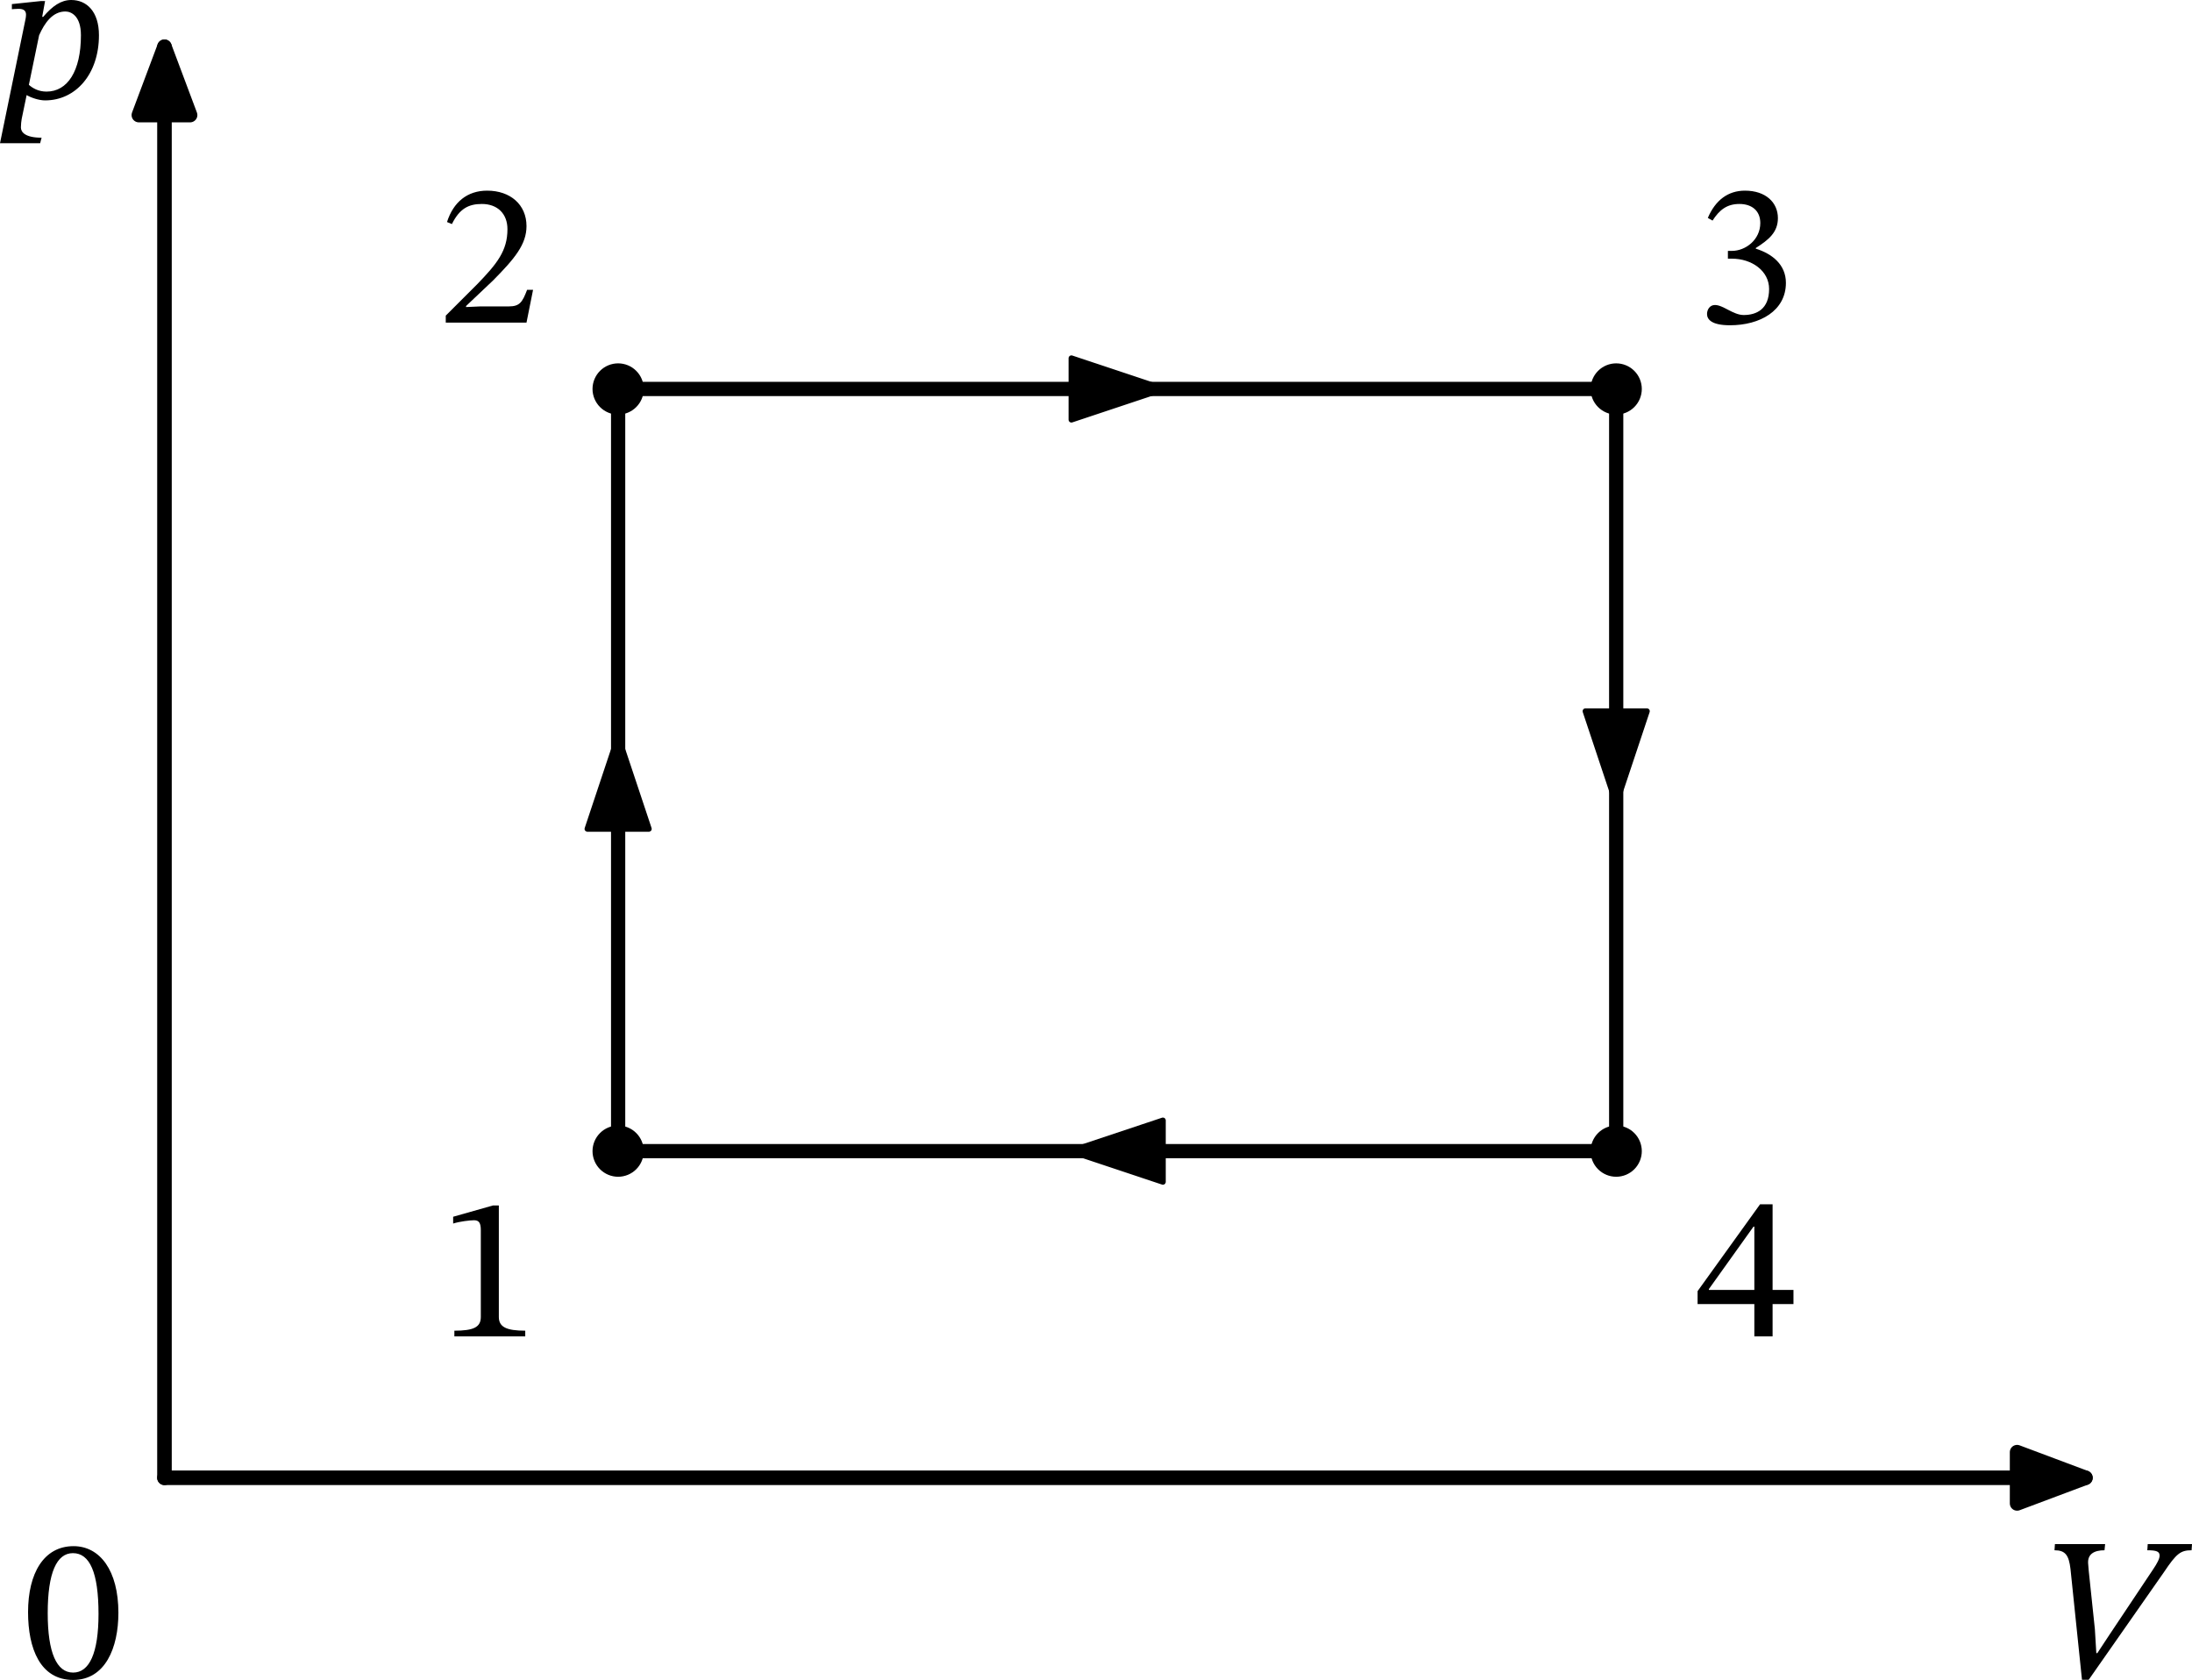
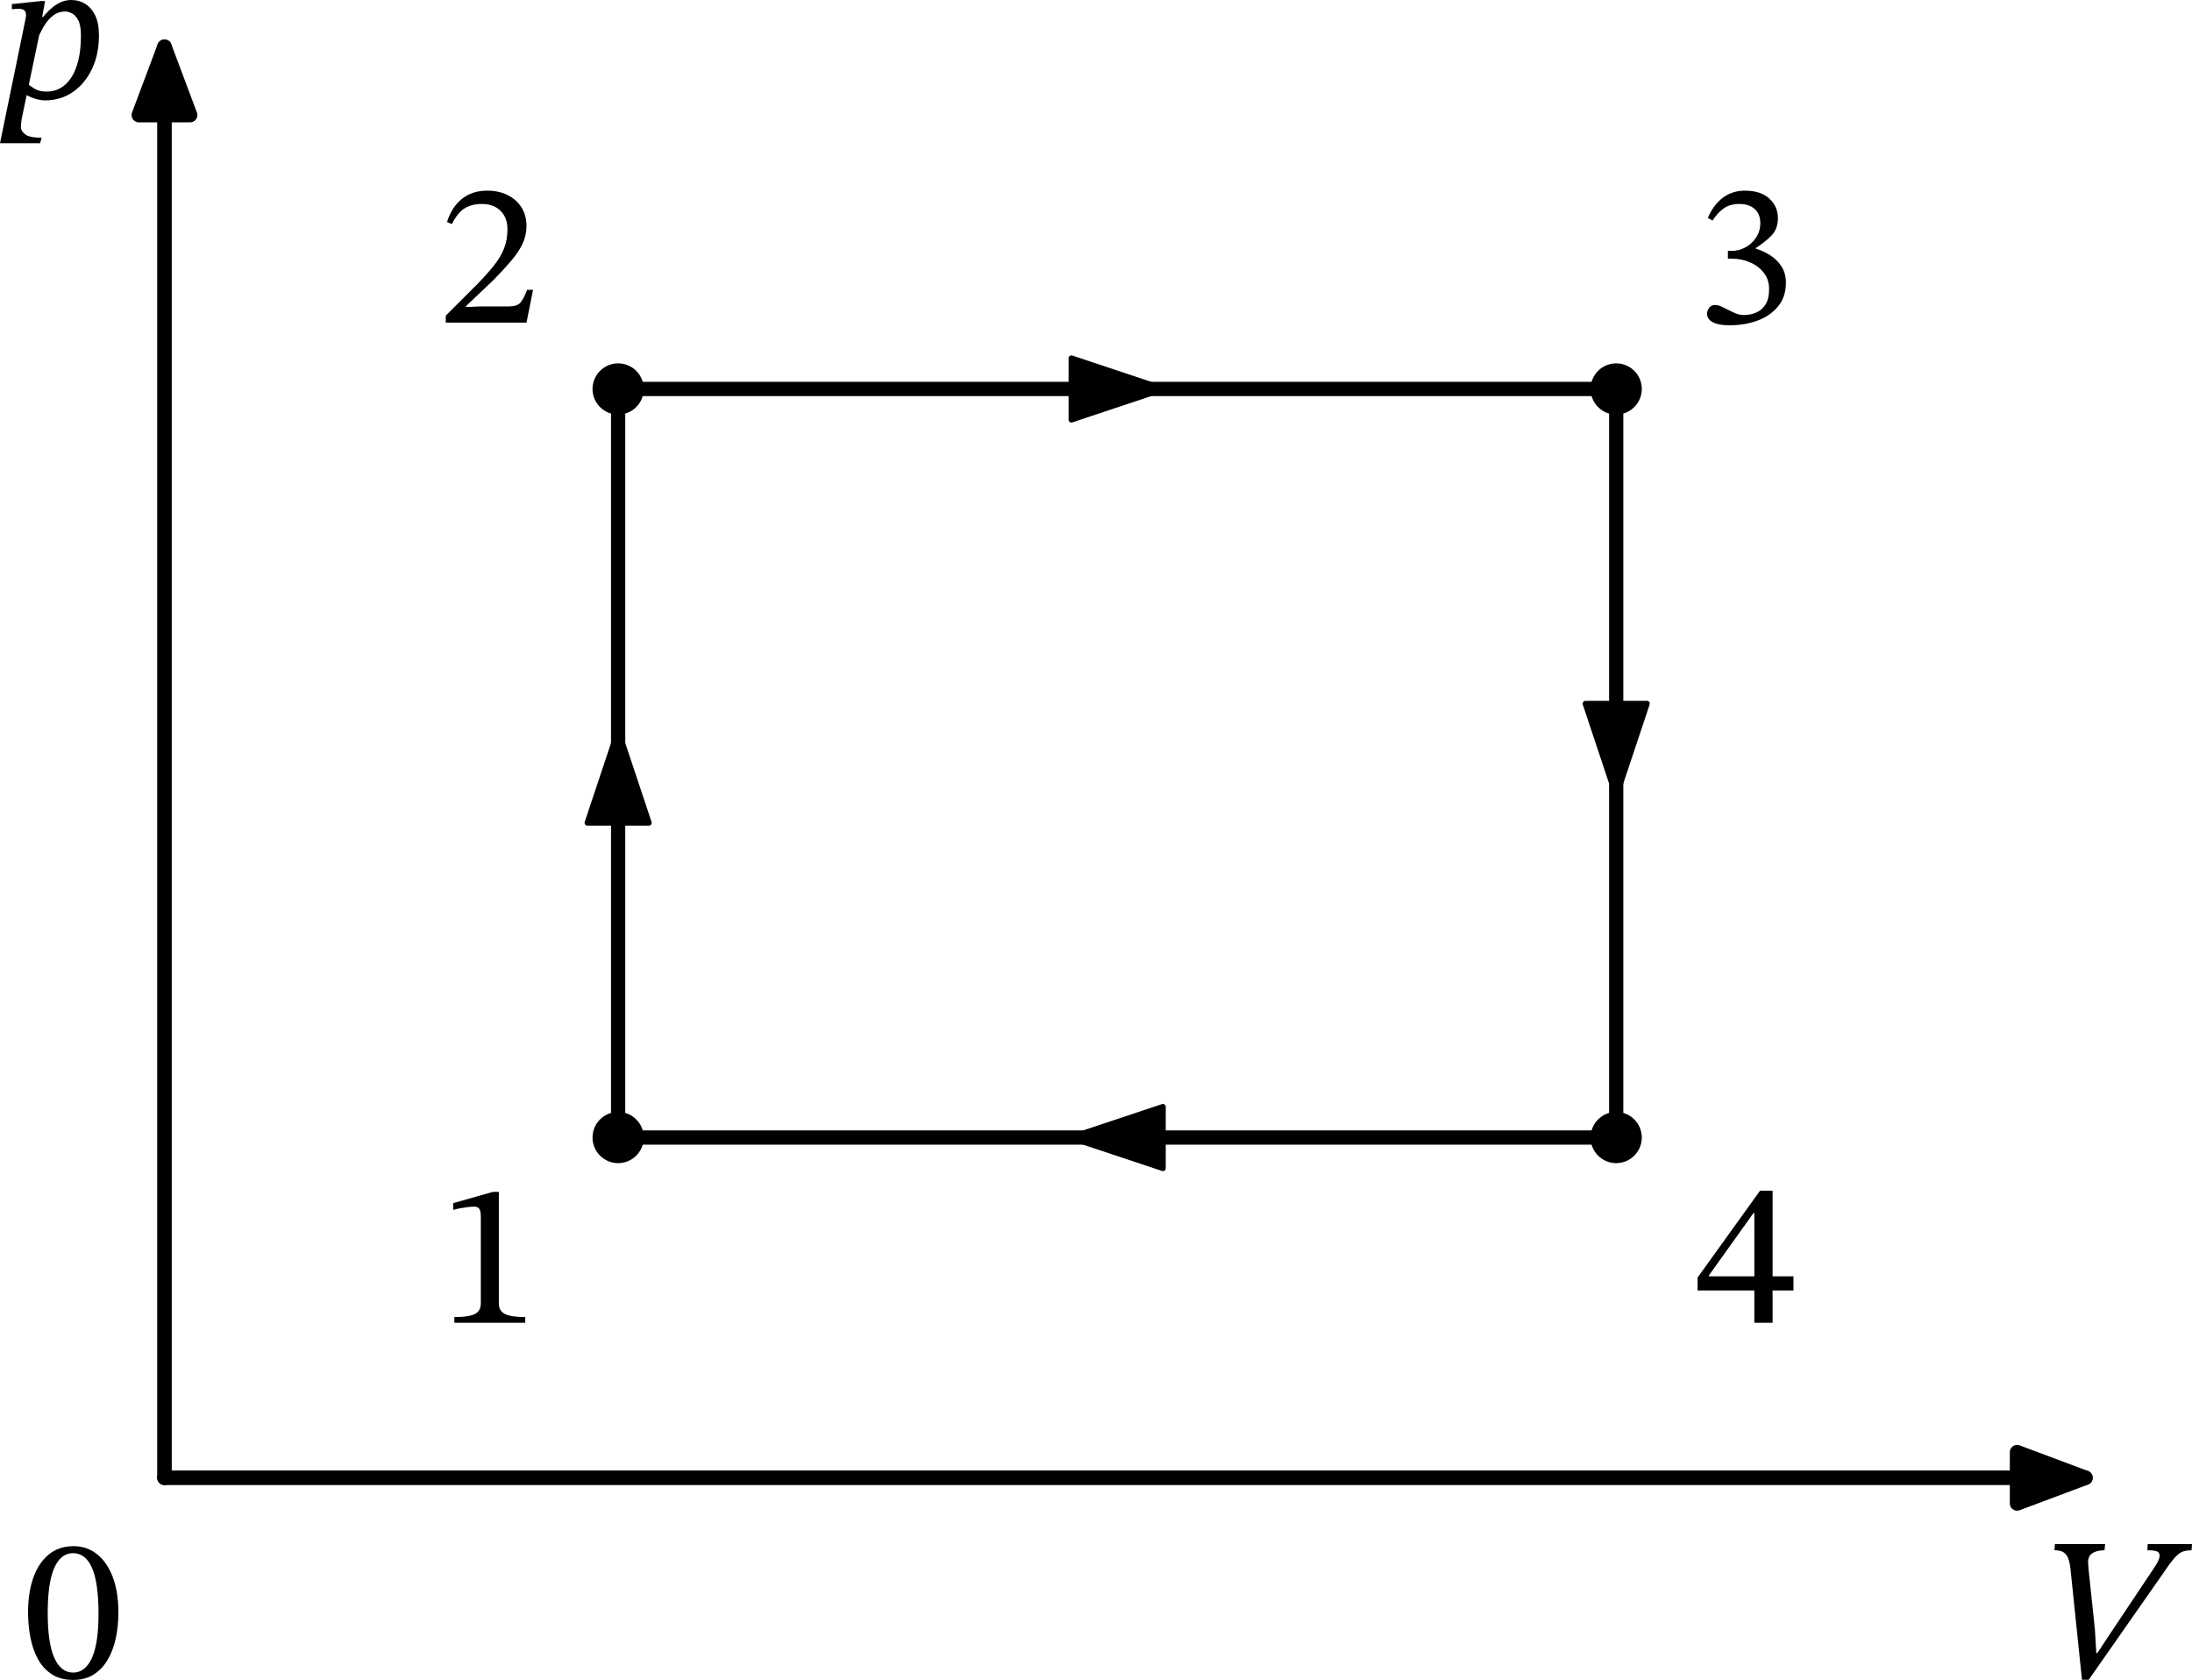
<svg xmlns="http://www.w3.org/2000/svg" xmlns:xlink="http://www.w3.org/1999/xlink" width="385.163pt" height="295.179pt" viewBox="0 0 385.163 295.179" version="1.1" id="svg23">
  <defs id="defs1">
    <style type="text/css" id="style1">*{stroke-linejoin: round; stroke-linecap: butt}</style>
  </defs>
  <g id="figure_1" transform="translate(-7.38,-15.33375)">
    <g id="axes_1">
+       <g id="line2d_1">
+         <path d="m 115.994,215.207 v -1.329 -1.329 -1.329 -1.329 -1.329 -1.329 -1.329 -1.329 -1.329 -1.329 -1.329 -1.329 -1.329 -1.329 -1.329 -1.329 -1.329 -1.329 -1.329 -1.329 -1.329 -1.329 -1.329 -1.329 -1.329 -1.329 -1.329 -1.329 -1.329 -1.329 -1.329 -1.329 -1.329 -1.329 -1.329 -1.329 -1.329 -1.329 -1.329 -1.329 -1.329 -1.329 -1.329 -1.329 -1.329 -1.329 -1.329 -1.329 -1.329 -1.329 -1.329 -1.329 -1.329 -1.329 -1.329 -1.329 -1.329 -1.329 -1.329 -1.329 -1.329 -1.329 -1.329 -1.329 -1.329 -1.329 -1.329 -1.329 -1.329 -1.329 -1.329 -1.329 -1.329 -1.329 -1.329 -1.329 -1.329 -1.329 -1.329 -1.329 -1.329 -1.329 -1.329 -1.329 -1.329 -1.329 -1.329 -1.329 -1.329 -1.329 -1.329 -1.329 -1.329 -1.329 -1.329 -1.329 -1.329 -1.329 -1.329" clip-path="url(#p017260b29b)" style="fill:none;stroke:#000000;stroke-width:2.5;stroke-linecap:square" id="path3" />
+       </g>
+       <g id="line2d_2">
+         <path d="m 115.994,83.678 h 1.771 1.771 1.771 1.771 1.771 1.771 1.771 1.771 1.771 1.771 1.771 1.771 1.771 1.771 1.771 1.771 1.771 1.771 1.771 1.771 1.771 1.771 1.771 1.771 1.771 1.771 1.771 1.771 1.771 1.771 1.771 1.771 1.771 1.771 1.771 1.771 1.771 1.771 1.771 1.771 1.771 1.771 1.771 1.771 1.771 1.771 1.771 1.771 1.771 1.771 1.771 1.771 1.771 1.771 1.771 1.771 1.771 1.771 1.771 1.771 1.771 1.771 1.771 1.771 1.771 1.771 1.771 1.771 1.771 1.771 1.771 1.771 1.771 1.771 1.771 1.771 1.771 1.771 1.771 1.771 1.771 1.771 1.771 1.771 1.771 1.771 1.771 1.771 1.771 1.771 1.771 1.771 1.771 1.771 1.771 1.771 1.771 1.771 1.771" clip-path="url(#p017260b29b)" style="fill:none;stroke:#000000;stroke-width:2.5;stroke-linecap:square" id="path4" />
+       </g>
+       <g id="line2d_3">
+         <path d="m 291.366,83.678 v 1.329 1.329 1.329 1.329 1.329 1.329 1.329 1.329 1.329 1.329 1.329 1.329 1.329 1.329 1.329 1.329 1.329 1.329 1.329 1.329 1.329 1.329 1.329 1.329 1.329 1.329 1.329 1.329 1.329 1.329 1.329 1.329 1.329 1.329 1.329 1.329 1.329 1.329 1.329 1.329 1.329 1.329 1.329 1.329 1.329 1.329 1.329 1.329 1.329 1.329 1.329 1.329 1.329 1.329 1.329 1.329 1.329 1.329 1.329 1.329 1.329 1.329 1.329 1.329 1.329 1.329 1.329 1.329 1.329 1.329 1.329 1.329 1.329 1.329 1.329 1.329 1.329 1.329 1.329 1.329 1.329 1.329 1.329 1.329 1.329 1.329 1.329 1.329 1.329 1.329 1.329 1.329 1.329 1.329 1.329 1.329 1.329 1.329 1.329" clip-path="url(#p017260b29b)" style="fill:none;stroke:#000000;stroke-width:2.5;stroke-linecap:square" id="path5" />
+       </g>
+       <g id="line2d_4">
+         <path d="m 291.366,215.207 h -1.771 -1.771 -1.771 -1.771 -1.771 -1.771 -1.771 -1.771 -1.771 -1.771 -1.771 -1.771 -1.771 -1.771 -1.771 -1.771 -1.771 -1.771 -1.771 -1.771 -1.771 -1.771 -1.771 -1.771 -1.771 -1.771 -1.771 -1.771 -1.771 -1.771 -1.771 -1.771 -1.771 -1.771 -1.771 -1.771 -1.771 -1.771 -1.771 -1.771 -1.771 -1.771 -1.771 -1.771 -1.771 -1.771 -1.771 -1.771 -1.771 -1.771 -1.771 -1.771 -1.771 -1.771 -1.771 -1.771 -1.771 -1.771 -1.771 -1.771 -1.771 -1.771 -1.771 -1.771 -1.771 -1.771 -1.771 -1.771 -1.771 -1.771 -1.771 -1.771 -1.771 -1.771 -1.771 -1.771 -1.771 -1.771 -1.771 -1.771 -1.771 -1.771 -1.771 -1.771 -1.771 -1.771 -1.771 -1.771 -1.771 -1.771 -1.771 -1.771 -1.771 -1.771 -1.771 -1.771 -1.771 -1.771 -1.771" clip-path="url(#p017260b29b)" style="fill:none;stroke:#000000;stroke-width:2.5;stroke-linecap:square" id="path6" />
+       </g>
      <g id="matplotlib.axis_1">
        <g id="xtick_1">
-           <g id="line2d_1" />
+           <g id="line2d_5" />
          <g id="text_1">
-             <g transform="matrix(0.36,0,0,-0.36,365.9371,310.4063)" id="g2">
-               <defs id="defs2">
-                 <path id="STIXTwoText-Italic-56" d="m 1504,-32 2349,3360 c 390,582 518,685 864,685 l 13,192 H 3347 l -13,-192 c 288,0 384,-39 384,-167 0,-102 -83,-249 -198,-422 L 2144,1363 1773,800 h -32 l -45,749 -192,1824 c 0,45 -19,185 -19,230 -19,288 185,410 512,410 l 19,192 H 448 l -13,-192 c 339,0 448,-154 499,-583 L 1293,-32 Z" transform="scale(0.015625)" />
+             <g transform="matrix(0.36,0,0,-0.36,365.9371,310.4063)" id="g6">
+               <defs id="defs6">
+                 <path id="STIXTwoText-Italic-56" d="M 1504,-32 H 1293 L 934,3430 q -25,218 -77,343 -51,125 -150,182 -99,58 -272,58 l 13,192 h 1568 l -19,-192 q -243,0 -384,-96 -141,-96 -128,-314 0,-32 9,-115 10,-83 10,-115 l 192,-1824 45,-749 h 32 l 371,563 1376,2061 q 90,128 144,237 54,109 54,185 0,96 -83,131 -83,36 -301,36 l 13,192 h 1383 l -13,-192 q -128,0 -228,-26 -99,-25 -189,-99 -89,-74 -195,-208 -105,-134 -252,-352 z" transform="scale(0.015625)" />
              </defs>
-               <use xlink:href="#STIXTwoText-Italic-56" transform="translate(0,0.296875)" id="use2" />
+               <use xlink:href="#STIXTwoText-Italic-56" transform="translate(0,0.296875)" id="use6" />
            </g>
          </g>
        </g>
        <g id="xtick_2">
-           <g id="line2d_2" />
+           <g id="line2d_6" />
          <g id="text_2">
-             <g transform="matrix(0.36,0,0,-0.36,11.33714,310.4063)" id="g3">
-               <defs id="defs3">
-                 <path id="STIXTwoText-Regular-30" d="m 1581,-70 c 1005,0 1414,1004 1414,2099 0,1318 -576,2080 -1401,2080 C 666,4109 173,3264 173,2048 173,915 550,-70 1581,-70 Z m 0,230 c -512,0 -794,614 -794,1856 0,1267 282,1875 787,1875 525,0 800,-601 800,-1901 C 2374,762 2086,160 1581,160 Z" transform="scale(0.015625)" />
+             <g transform="matrix(0.36,0,0,-0.36,11.33714,310.4063)" id="g7">
+               <defs id="defs7">
+                 <path id="STIXTwoText-30" d="M 1581,-70 Q 1197,-70 928,99 659,269 492,563 326,858 249,1242 q -76,384 -76,806 0,608 163,1072 163,464 480,726 317,263 778,263 416,0 729,-247 314,-246 493,-710 179,-464 179,-1123 0,-410 -80,-788 Q 2835,864 2665,569 2496,275 2227,102 1958,-70 1581,-70 Z m 0,230 q 377,0 585,454 208,455 208,1376 0,973 -202,1437 -201,464 -598,464 -377,0 -582,-461 Q 787,2970 787,2016 787,1088 992,624 1197,160 1581,160 Z" transform="scale(0.015625)" />
              </defs>
-               <use xlink:href="#STIXTwoText-Regular-30" transform="translate(0,0.796875)" id="use3" />
+               <use xlink:href="#STIXTwoText-30" transform="translate(0,0.796875)" id="use7" />
            </g>
          </g>
        </g>
      </g>
      <g id="matplotlib.axis_2">
        <g id="ytick_1">
-           <g id="line2d_3" />
+           <g id="line2d_7" />
          <g id="text_3">
-             <g transform="matrix(0.36,0,0,-0.36,7.2,32.61375)" id="g4">
-               <defs id="defs4">
-                 <path id="STIXTwoText-Italic-70" d="m 1440,-70 c 966,0 1683,832 1683,2035 0,742 -384,1101 -864,1101 -320,0 -589,-186 -883,-532 v 7 h -26 l 90,493 h -122 l -915,-96 v -160 c 0,0 109,12 205,12 166,0 237,-57 237,-185 0,-45 -7,-83 -13,-122 L 32,-1408 h 1254 l 45,173 c -512,0 -646,173 -646,320 0,89 13,205 25,269 L 864,96 C 992,19 1242,-70 1440,-70 Z m -506,486 320,1549 c 173,390 423,742 820,742 179,0 486,-134 486,-742 C 2560,838 2138,205 1485,205 1222,205 1043,320 934,416 Z" transform="scale(0.015625)" />
+             <g transform="matrix(0.36,0,0,-0.36,7.2,32.61375)" id="g8">
+               <defs id="defs8">
+                 <path id="STIXTwoText-Italic-70" d="m 1440,-70 q -166,0 -355,67 -189,67 -266,131 l 83,320 q 77,-77 221,-160 144,-83 362,-83 326,0 569,204 244,205 375,599 131,394 131,957 0,307 -83,467 -83,160 -199,217 -115,58 -204,58 -212,0 -372,-119 -160,-118 -275,-304 -115,-185 -205,-396 l 71,550 q 166,205 319,346 154,141 314,211 160,71 333,71 243,0 438,-122 196,-122 311,-365 115,-243 115,-614 0,-602 -221,-1060 Q 2682,448 2304,189 1926,-70 1440,-70 Z M 1286,-1408 H 32 l 800,3891 q 6,32 9,61 4,29 4,61 0,96 -55,140 -54,45 -182,45 -70,0 -138,-6 -67,-6 -67,-6 v 160 l 915,96 h 122 l -90,-493 h 26 L 710,-646 q -6,-45 -16,-122 -9,-77 -9,-147 0,-109 131,-214 131,-106 515,-106 z" transform="scale(0.015625)" />
              </defs>
-               <use xlink:href="#STIXTwoText-Italic-70" transform="translate(0,0.09375)" id="use4" />
+               <use xlink:href="#STIXTwoText-Italic-70" transform="translate(0,0.09375)" id="use8" />
            </g>
          </g>
        </g>
      </g>
-       <g id="line2d_4">
-         <path d="m 115.994,217.598 v -1.353 -1.353 -1.353 -1.353 -1.353 -1.353 -1.353 -1.353 -1.353 -1.353 -1.353 -1.353 -1.353 -1.353 -1.353 -1.353 -1.353 -1.353 -1.353 -1.353 -1.353 -1.353 -1.353 -1.353 -1.353 -1.353 -1.353 -1.353 -1.353 -1.353 -1.353 -1.353 -1.353 -1.353 -1.353 -1.353 -1.353 -1.353 -1.353 -1.353 -1.353 -1.353 -1.353 -1.353 -1.353 -1.353 -1.353 -1.353 -1.353 -1.353 -1.353 -1.353 -1.353 -1.353 -1.353 -1.353 -1.353 -1.353 -1.353 -1.353 -1.353 -1.353 -1.353 -1.353 -1.353 -1.353 -1.353 -1.353 -1.353 -1.353 -1.353 -1.353 -1.353 -1.353 -1.353 -1.353 -1.353 -1.353 -1.353 -1.353 -1.353 -1.353 -1.353 -1.353 -1.353 -1.353 -1.353 -1.353 -1.353 -1.353 -1.353 -1.353 -1.353 -1.353 -1.353 -1.353 -1.353 -1.353 -1.353" clip-path="url(#p2934faed1e)" style="fill:none;stroke:#000000;stroke-width:2.5;stroke-linecap:square" id="path4" />
-       </g>
-       <g id="line2d_5">
-         <path d="m 115.994,83.678 h 1.771 1.771 1.771 1.771 1.771 1.771 1.771 1.771 1.771 1.771 1.771 1.771 1.771 1.771 1.771 1.771 1.771 1.771 1.771 1.771 1.771 1.771 1.771 1.771 1.771 1.771 1.771 1.771 1.771 1.771 1.771 1.771 1.771 1.771 1.771 1.771 1.771 1.771 1.771 1.771 1.771 1.771 1.771 1.771 1.771 1.771 1.771 1.771 1.771 1.771 1.771 1.771 1.771 1.771 1.771 1.771 1.771 1.771 1.771 1.771 1.771 1.771 1.771 1.771 1.771 1.771 1.771 1.771 1.771 1.771 1.771 1.771 1.771 1.771 1.771 1.771 1.771 1.771 1.771 1.771 1.771 1.771 1.771 1.771 1.771 1.771 1.771 1.771 1.771 1.771 1.771 1.771 1.771 1.771 1.771 1.771 1.771 1.771 1.771" clip-path="url(#p2934faed1e)" style="fill:none;stroke:#000000;stroke-width:2.5;stroke-linecap:square" id="path5" />
-       </g>
-       <g id="line2d_6">
-         <path d="M 115.994,83.678" clip-path="url(#p2934faed1e)" style="fill:none;stroke:#000000;stroke-width:1.5;stroke-linecap:square" id="path6" />
-         <defs id="defs6">
-           <path id="mc2ad7f4324" d="M 0,4 C 1.061,4 2.078,3.579 2.828,2.828 3.579,2.078 4,1.061 4,0 4,-1.061 3.579,-2.078 2.828,-2.828 2.078,-3.579 1.061,-4 0,-4 -1.061,-4 -2.078,-3.579 -2.828,-2.828 -3.579,-2.078 -4,-1.061 -4,0 -4,1.061 -3.579,2.078 -2.828,2.828 -2.078,3.579 -1.061,4 0,4 Z" style="stroke:#000000" />
+       <g id="line2d_8">
+         <path d="M 115.994,83.678" clip-path="url(#p017260b29b)" style="fill:none;stroke:#000000;stroke-width:1.5;stroke-linecap:square" id="path8" />
+         <defs id="defs9">
+           <path id="m56525b9d10" d="M 0,4 C 1.061,4 2.078,3.579 2.828,2.828 3.579,2.078 4,1.061 4,0 4,-1.061 3.579,-2.078 2.828,-2.828 2.078,-3.579 1.061,-4 0,-4 -1.061,-4 -2.078,-3.579 -2.828,-2.828 -3.579,-2.078 -4,-1.061 -4,0 -4,1.061 -3.579,2.078 -2.828,2.828 -2.078,3.579 -1.061,4 0,4 Z" style="stroke:#000000" />
        </defs>
-         <g clip-path="url(#p2934faed1e)" id="g6">
-           <use xlink:href="#mc2ad7f4324" x="115.994" y="83.678" style="stroke:#000000" id="use6" />
+         <g clip-path="url(#p017260b29b)" id="g9">
+           <use xlink:href="#m56525b9d10" x="115.994" y="83.678" style="stroke:#000000" id="use9" />
        </g>
      </g>
-       <g id="line2d_7">
-         <path d="M 291.366,83.678" clip-path="url(#p2934faed1e)" style="fill:none;stroke:#000000;stroke-width:1.5;stroke-linecap:square" id="path7" />
-         <g clip-path="url(#p2934faed1e)" id="g7">
-           <use xlink:href="#mc2ad7f4324" x="291.366" y="83.678" style="stroke:#000000" id="use7" />
+       <g id="line2d_9">
+         <path d="M 291.366,83.678" clip-path="url(#p017260b29b)" style="fill:none;stroke:#000000;stroke-width:1.5;stroke-linecap:square" id="path9" />
+         <g clip-path="url(#p017260b29b)" id="g10">
+           <use xlink:href="#m56525b9d10" x="291.366" y="83.678" style="stroke:#000000" id="use10" />
        </g>
      </g>
-       <g id="line2d_8">
-         <path d="m 291.366,83.678 v 1.353 1.353 1.353 1.353 1.353 1.353 1.353 1.353 1.353 1.353 1.353 1.353 1.353 1.353 1.353 1.353 1.353 1.353 1.353 1.353 1.353 1.353 1.353 1.353 1.353 1.353 1.353 1.353 1.353 1.353 1.353 1.353 1.353 1.353 1.353 1.353 1.353 1.353 1.353 1.353 1.353 1.353 1.353 1.353 1.353 1.353 1.353 1.353 1.353 1.353 1.353 1.353 1.353 1.353 1.353 1.353 1.353 1.353 1.353 1.353 1.353 1.353 1.353 1.353 1.353 1.353 1.353 1.353 1.353 1.353 1.353 1.353 1.353 1.353 1.353 1.353 1.353 1.353 1.353 1.353 1.353 1.353 1.353 1.353 1.353 1.353 1.353 1.353 1.353 1.353 1.353 1.353 1.353 1.353 1.353 1.353 1.353 1.353 1.353" clip-path="url(#p2934faed1e)" style="fill:none;stroke:#000000;stroke-width:2.5;stroke-linecap:square" id="path8" />
-       </g>
-       <g id="line2d_9">
-         <path d="m 291.366,217.598 h -1.771 -1.771 -1.771 -1.771 -1.771 -1.771 -1.771 -1.771 -1.771 -1.771 -1.771 -1.771 -1.771 -1.771 -1.771 -1.771 -1.771 -1.771 -1.771 -1.771 -1.771 -1.771 -1.771 -1.771 -1.771 -1.771 -1.771 -1.771 -1.771 -1.771 -1.771 -1.771 -1.771 -1.771 -1.771 -1.771 -1.771 -1.771 -1.771 -1.771 -1.771 -1.771 -1.771 -1.771 -1.771 -1.771 -1.771 -1.771 -1.771 -1.771 -1.771 -1.771 -1.771 -1.771 -1.771 -1.771 -1.771 -1.771 -1.771 -1.771 -1.771 -1.771 -1.771 -1.771 -1.771 -1.771 -1.771 -1.771 -1.771 -1.771 -1.771 -1.771 -1.771 -1.771 -1.771 -1.771 -1.771 -1.771 -1.771 -1.771 -1.771 -1.771 -1.771 -1.771 -1.771 -1.771 -1.771 -1.771 -1.771 -1.771 -1.771 -1.771 -1.771 -1.771 -1.771 -1.771 -1.771 -1.771 -1.771" clip-path="url(#p2934faed1e)" style="fill:none;stroke:#000000;stroke-width:2.5;stroke-linecap:square" id="path9" />
-       </g>
      <g id="line2d_10">
-         <path d="M 291.366,217.598" clip-path="url(#p2934faed1e)" style="fill:none;stroke:#000000;stroke-width:1.5;stroke-linecap:square" id="path10" />
-         <g clip-path="url(#p2934faed1e)" id="g10">
-           <use xlink:href="#mc2ad7f4324" x="291.366" y="217.598" style="stroke:#000000" id="use10" />
+         <path d="M 291.366,215.207" clip-path="url(#p017260b29b)" style="fill:none;stroke:#000000;stroke-width:1.5;stroke-linecap:square" id="path10" />
+         <g clip-path="url(#p017260b29b)" id="g11">
+           <use xlink:href="#m56525b9d10" x="291.366" y="215.207" style="stroke:#000000" id="use11" />
        </g>
      </g>
      <g id="line2d_11">
-         <path d="M 115.994,217.598" clip-path="url(#p2934faed1e)" style="fill:none;stroke:#000000;stroke-width:1.5;stroke-linecap:square" id="path11" />
-         <g clip-path="url(#p2934faed1e)" id="g11">
-           <use xlink:href="#mc2ad7f4324" x="115.994" y="217.598" style="stroke:#000000" id="use11" />
+         <path d="M 115.994,215.207" clip-path="url(#p017260b29b)" style="fill:none;stroke:#000000;stroke-width:1.5;stroke-linecap:square" id="path11" />
+         <g clip-path="url(#p017260b29b)" id="g12">
+           <use xlink:href="#m56525b9d10" x="115.994" y="215.207" style="stroke:#000000" id="use12" />
        </g>
      </g>
      <g id="patch_3">
-         <path d="m 115.994,144.551 q 0,-0.676 0,0.228" clip-path="url(#p2934faed1e)" style="fill:none;stroke:#000000;stroke-linecap:round" id="path12" />
-         <path d="m 110.594,160.979 5.4,-16.2 5.4,16.2 z" clip-path="url(#p2934faed1e)" style="stroke:#000000;stroke-linecap:round" id="path13" />
+         <path d="m 115.994,143.464 q 0,-0.664 0,0.253" clip-path="url(#p017260b29b)" style="fill:none;stroke:#000000;stroke-linecap:round" id="path12" />
+         <path d="m 110.594,159.917 5.4,-16.2 5.4,16.2 z" clip-path="url(#p017260b29b)" style="stroke:#000000;stroke-linecap:round" id="path13" />
      </g>
      <g id="text_4">
-         <g transform="matrix(0.36,0,0,-0.36,84.33914,250.1532)" id="g13">
+         <g transform="matrix(0.36,0,0,-0.36,84.33914,247.7618)" id="g13">
          <defs id="defs13">
-             <path id="STIXTwoText-Regular-31" d="m 2726,0 v 179 c -588,0 -825,115 -825,429 V 4090 H 1715 L 474,3738 v -212 c 198,64 524,103 652,103 160,0 212,-90 212,-314 V 608 C 1338,288 1114,179 512,179 V 0 Z" transform="scale(0.015625)" />
+             <path id="STIXTwoText-31" d="M 2726,0 H 512 v 179 q 454,0 640,96 186,96 186,333 v 2707 q 0,167 -45,240 -45,74 -167,74 -64,0 -179,-13 -115,-13 -243,-36 -128,-22 -230,-54 v 212 l 1241,352 h 186 V 608 q 0,-237 192,-333 192,-96 633,-96 z" transform="scale(0.015625)" />
          </defs>
-           <use xlink:href="#STIXTwoText-Regular-31" id="use13" />
+           <use xlink:href="#STIXTwoText-31" id="use13" />
        </g>
      </g>
      <g id="text_5">
        <g transform="matrix(0.36,0,0,-0.36,84.33914,72.01832)" id="g14">
          <defs id="defs14">
-             <path id="STIXTwoText-Regular-32" d="m 2765,0 205,1024 H 2784 C 2637,640 2554,506 2214,506 H 1325 L 877,486 v 32 l 845,800 c 678,685 1043,1127 1043,1696 0,672 -506,1108 -1229,1108 -621,0 -1056,-359 -1254,-980 l 153,-64 c 237,480 519,628 935,628 492,0 800,-308 800,-788 0,-672 -320,-1075 -954,-1728 L 243,218 V 0 Z" transform="scale(0.015625)" />
+             <path id="STIXTwoText-32" d="M 2765,0 H 243 v 218 l 973,972 q 320,327 531,592 211,266 317,535 106,269 106,601 0,359 -215,573 -214,215 -585,215 -314,0 -535,-135 -221,-134 -400,-493 l -153,64 q 147,468 467,724 320,256 787,256 365,0 640,-138 275,-138 432,-384 157,-246 157,-586 0,-281 -119,-541 -118,-259 -352,-534 -233,-275 -572,-621 L 877,518 v -32 l 448,20 h 889 q 256,0 358,115 103,115 212,403 h 186 z" transform="scale(0.015625)" />
          </defs>
-           <use xlink:href="#STIXTwoText-Regular-32" id="use14" />
+           <use xlink:href="#STIXTwoText-32" id="use14" />
        </g>
      </g>
      <g id="patch_4">
-         <path d="m 211.651,83.678 q 0.886,0 0.19,0" clip-path="url(#p2934faed1e)" style="fill:none;stroke:#000000;stroke-linecap:round" id="path14" />
-         <path d="m 195.642,78.278 16.2,5.4 -16.2,5.4 z" clip-path="url(#p2934faed1e)" style="stroke:#000000;stroke-linecap:round" id="path15" />
+         <path d="m 211.651,83.678 q 0.886,0 0.19,0" clip-path="url(#p017260b29b)" style="fill:none;stroke:#000000;stroke-linecap:round" id="path14" />
+         <path d="m 195.642,78.278 16.2,5.4 -16.2,5.4 z" clip-path="url(#p017260b29b)" style="stroke:#000000;stroke-linecap:round" id="path15" />
      </g>
      <g id="patch_5">
-         <path d="m 291.366,156.726 q 0,0.676 0,-0.228" clip-path="url(#p2934faed1e)" style="fill:none;stroke:#000000;stroke-linecap:round" id="path16" />
-         <path d="m 296.766,140.297 -5.4,16.2 -5.4,-16.2 z" clip-path="url(#p2934faed1e)" style="stroke:#000000;stroke-linecap:round" id="path17" />
+         <path d="m 291.366,155.421 q 0,0.664 0,-0.253" clip-path="url(#p017260b29b)" style="fill:none;stroke:#000000;stroke-linecap:round" id="path16" />
+         <path d="m 296.766,138.969 -5.4,16.2 -5.4,-16.2 z" clip-path="url(#p017260b29b)" style="stroke:#000000;stroke-linecap:round" id="path17" />
      </g>
      <g id="text_6">
        <g transform="matrix(0.36,0,0,-0.36,305.2009,72.01832)" id="g17">
          <defs id="defs17">
-             <path id="STIXTwoText-Regular-33" d="m 1094,-83 c 935,0 1748,448 1748,1325 0,569 -429,908 -941,1068 v 20 c 403,256 691,492 691,934 0,486 -378,858 -1030,858 -525,0 -922,-295 -1159,-852 l 147,-83 c 218,339 455,519 839,519 397,0 653,-218 653,-596 0,-518 -455,-870 -890,-870 h -122 v -243 h 128 c 615,0 1159,-378 1159,-947 C 2317,422 1926,237 1523,237 1197,237 883,550 627,550 461,550 378,403 378,269 378,102 518,-83 1094,-83 Z" transform="scale(0.015625)" />
+             <path id="STIXTwoText-33" d="m 1094,-83 q -288,0 -442,55 -153,54 -214,134 -60,80 -60,163 0,102 64,191 64,90 185,90 96,0 201,-48 106,-48 221,-109 116,-60 234,-108 119,-48 240,-48 205,0 384,73 179,74 294,250 116,176 116,490 0,288 -160,499 -160,211 -426,329 -265,119 -573,119 h -128 v 243 h 122 q 218,0 422,109 205,109 336,307 132,198 132,454 0,282 -176,439 -176,157 -477,157 -288,0 -480,-132 -192,-131 -359,-387 l -147,83 q 179,416 473,634 295,218 686,218 492,0 761,-247 269,-246 269,-611 0,-333 -195,-538 -195,-204 -496,-396 v -20 q 256,-76 470,-220 215,-144 343,-352 128,-208 128,-496 0,-436 -244,-734 Q 2355,211 1958,64 1562,-83 1094,-83 Z" transform="scale(0.015625)" />
          </defs>
-           <use xlink:href="#STIXTwoText-Regular-33" id="use17" />
+           <use xlink:href="#STIXTwoText-33" id="use17" />
        </g>
      </g>
      <g id="text_7">
-         <g transform="matrix(0.36,0,0,-0.36,305.2009,250.1532)" id="g18">
+         <g transform="matrix(0.36,0,0,-0.36,305.2009,247.7618)" id="g18">
          <defs id="defs18">
-             <path id="STIXTwoText-Regular-34" d="m 2426,0 v 1011 h 652 v 442 H 2426 V 4128 H 2035 L 83,1414 V 1011 H 1856 V 0 Z M 435,1478 1830,3430 h 26 V 1453 H 435 Z" transform="scale(0.015625)" />
+             <path id="STIXTwoText-34" d="M 2426,0 H 1856 V 1011 H 83 v 403 l 1952,2714 h 391 V 1453 h 652 V 1011 H 2426 Z M 435,1478 v -25 h 1421 v 1977 h -26 z" transform="scale(0.015625)" />
          </defs>
-           <use xlink:href="#STIXTwoText-Regular-34" id="use18" />
+           <use xlink:href="#STIXTwoText-34" id="use18" />
        </g>
      </g>
      <g id="patch_6">
-         <path d="m 195.709,217.598 q -0.886,0 -0.19,0" clip-path="url(#p2934faed1e)" style="fill:none;stroke:#000000;stroke-linecap:round" id="path18" />
-         <path d="m 211.718,222.998 -16.2,-5.4 16.2,-5.4 z" clip-path="url(#p2934faed1e)" style="stroke:#000000;stroke-linecap:round" id="path19" />
+         <path d="m 195.709,215.207 q -0.886,0 -0.19,0" clip-path="url(#p017260b29b)" style="fill:none;stroke:#000000;stroke-linecap:round" id="path18" />
+         <path d="m 211.718,220.607 -16.2,-5.4 16.2,-5.4 z" clip-path="url(#p017260b29b)" style="stroke:#000000;stroke-linecap:round" id="path19" />
      </g>
      <g id="patch_7">
        <path d="m 36.28,274.993 q 170.589,0 337.532,0" style="fill:none;stroke:#000000;stroke-width:2.56;stroke-linecap:round" id="path20" />
        <path d="m 361.812,270.493 12,4.5 -12,4.5 z" style="stroke:#000000;stroke-width:2.56;stroke-linecap:round" id="path21" />
      </g>
      <g id="patch_8">
        <path d="m 36.28,274.993 q 0,-127.543 0,-251.44" style="fill:none;stroke:#000000;stroke-width:2.56;stroke-linecap:round" id="path22" />
        <path d="m 31.78,35.552 4.5,-12 4.5,12 z" style="stroke:#000000;stroke-width:2.56;stroke-linecap:round" id="path23" />
      </g>
    </g>
  </g>
  <defs id="defs23">
-     <clipPath id="p2934faed1e">
+     <clipPath id="p017260b29b">
      <rect x="20.337" y="19.907" width="357.12" height="255.086" id="rect23" />
    </clipPath>
  </defs>
</svg>
